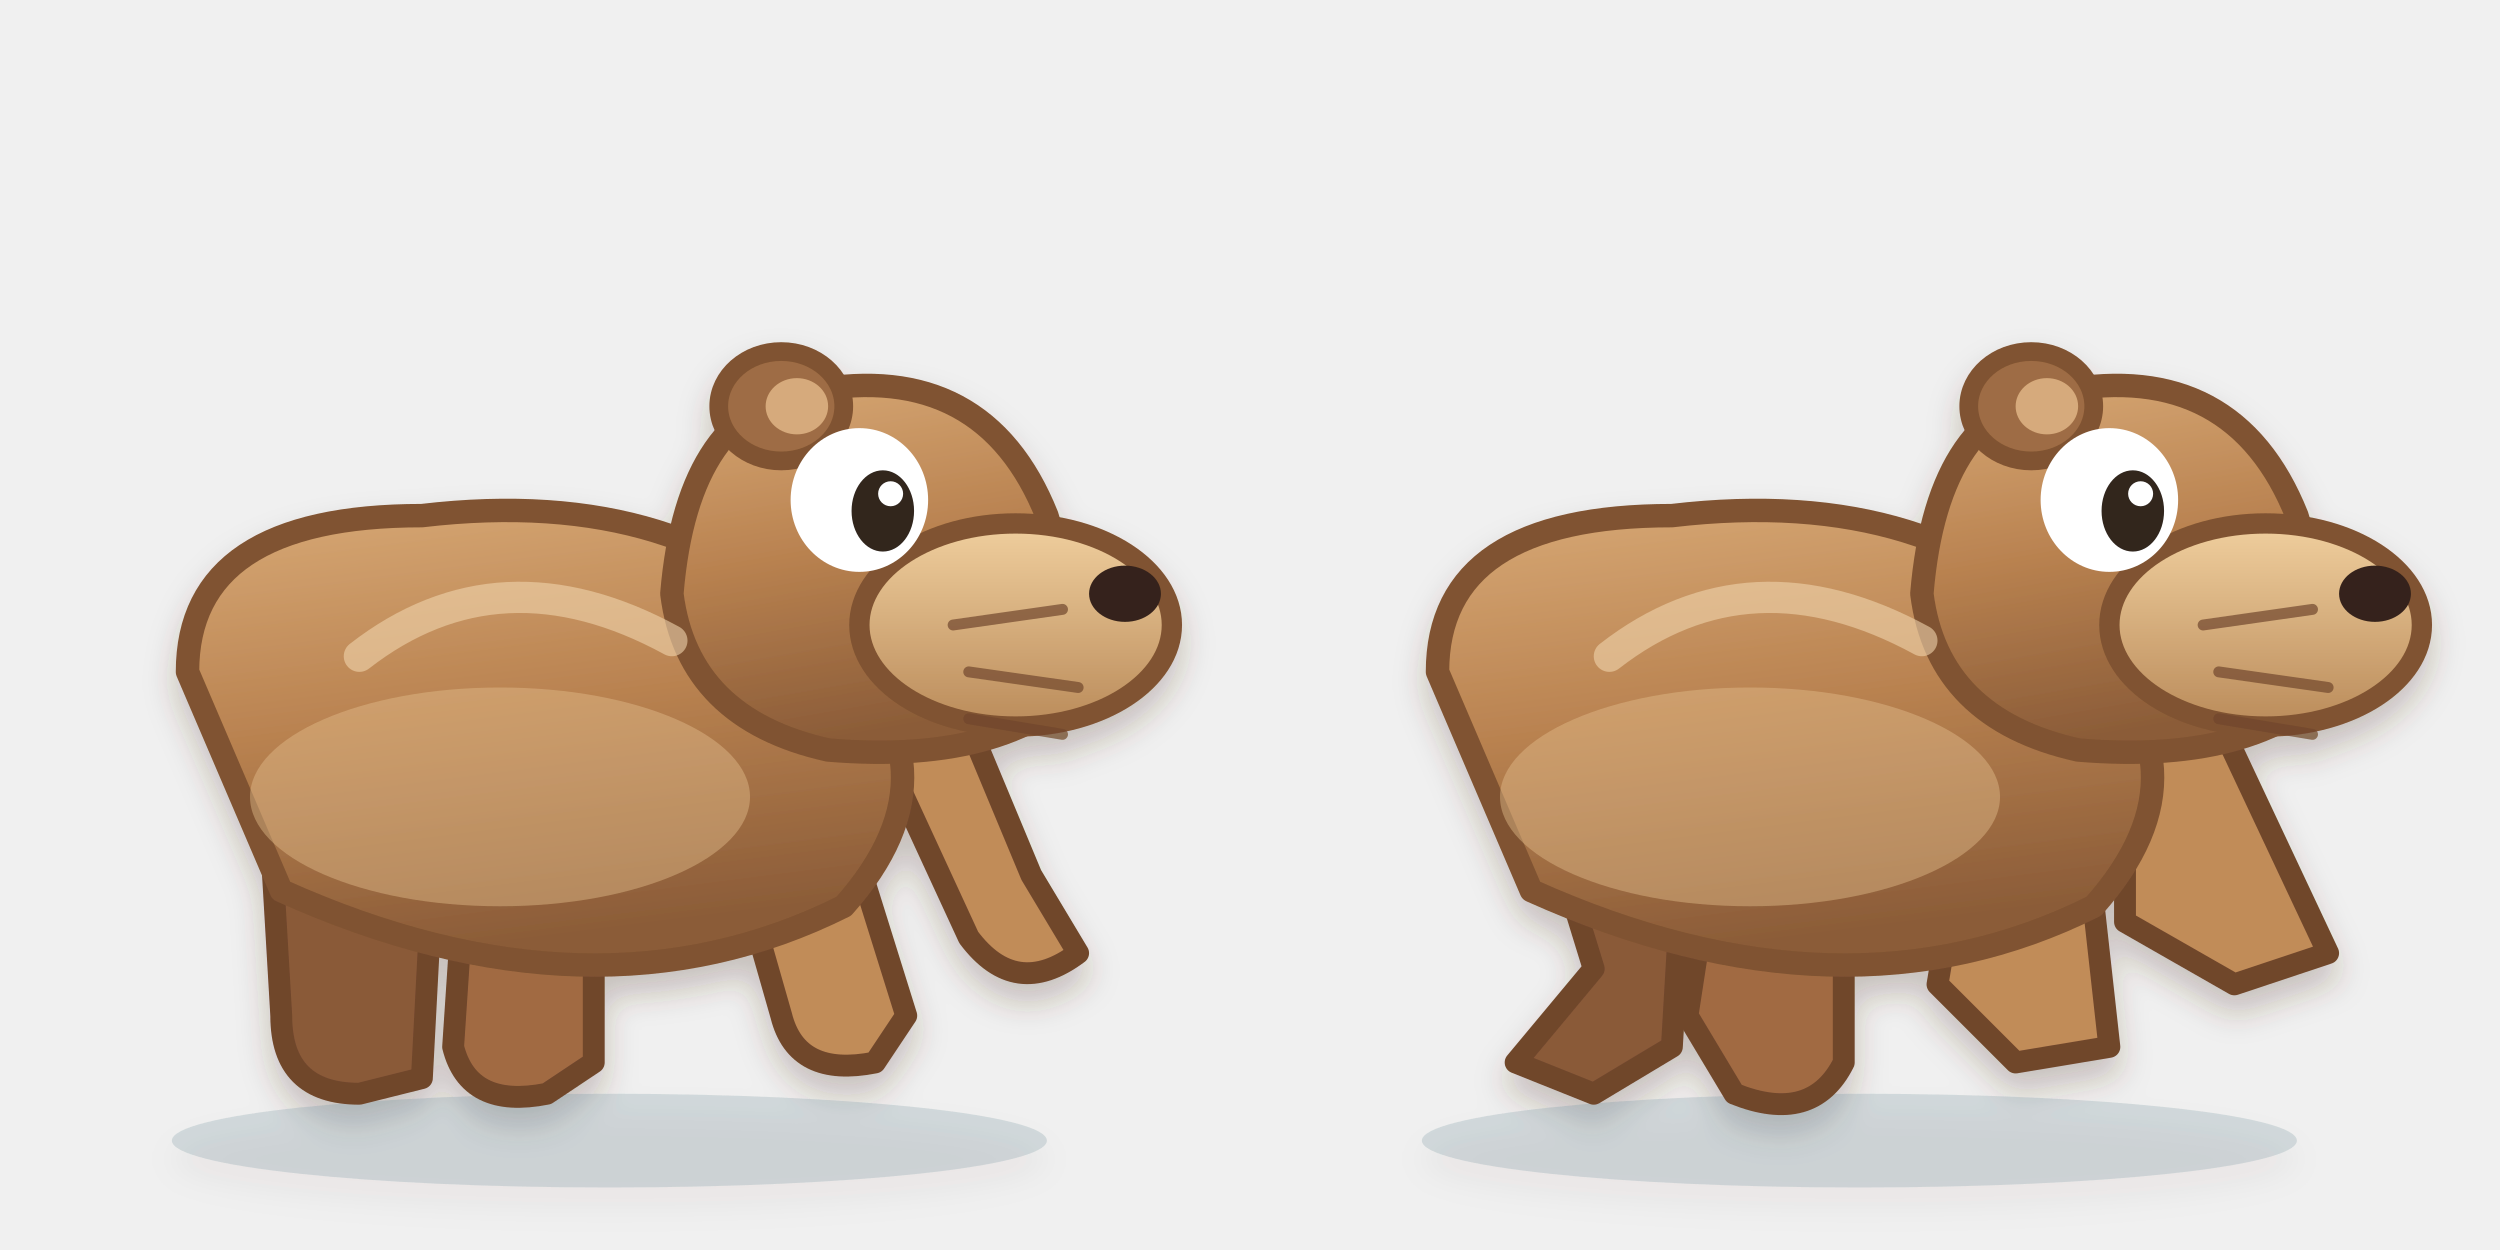
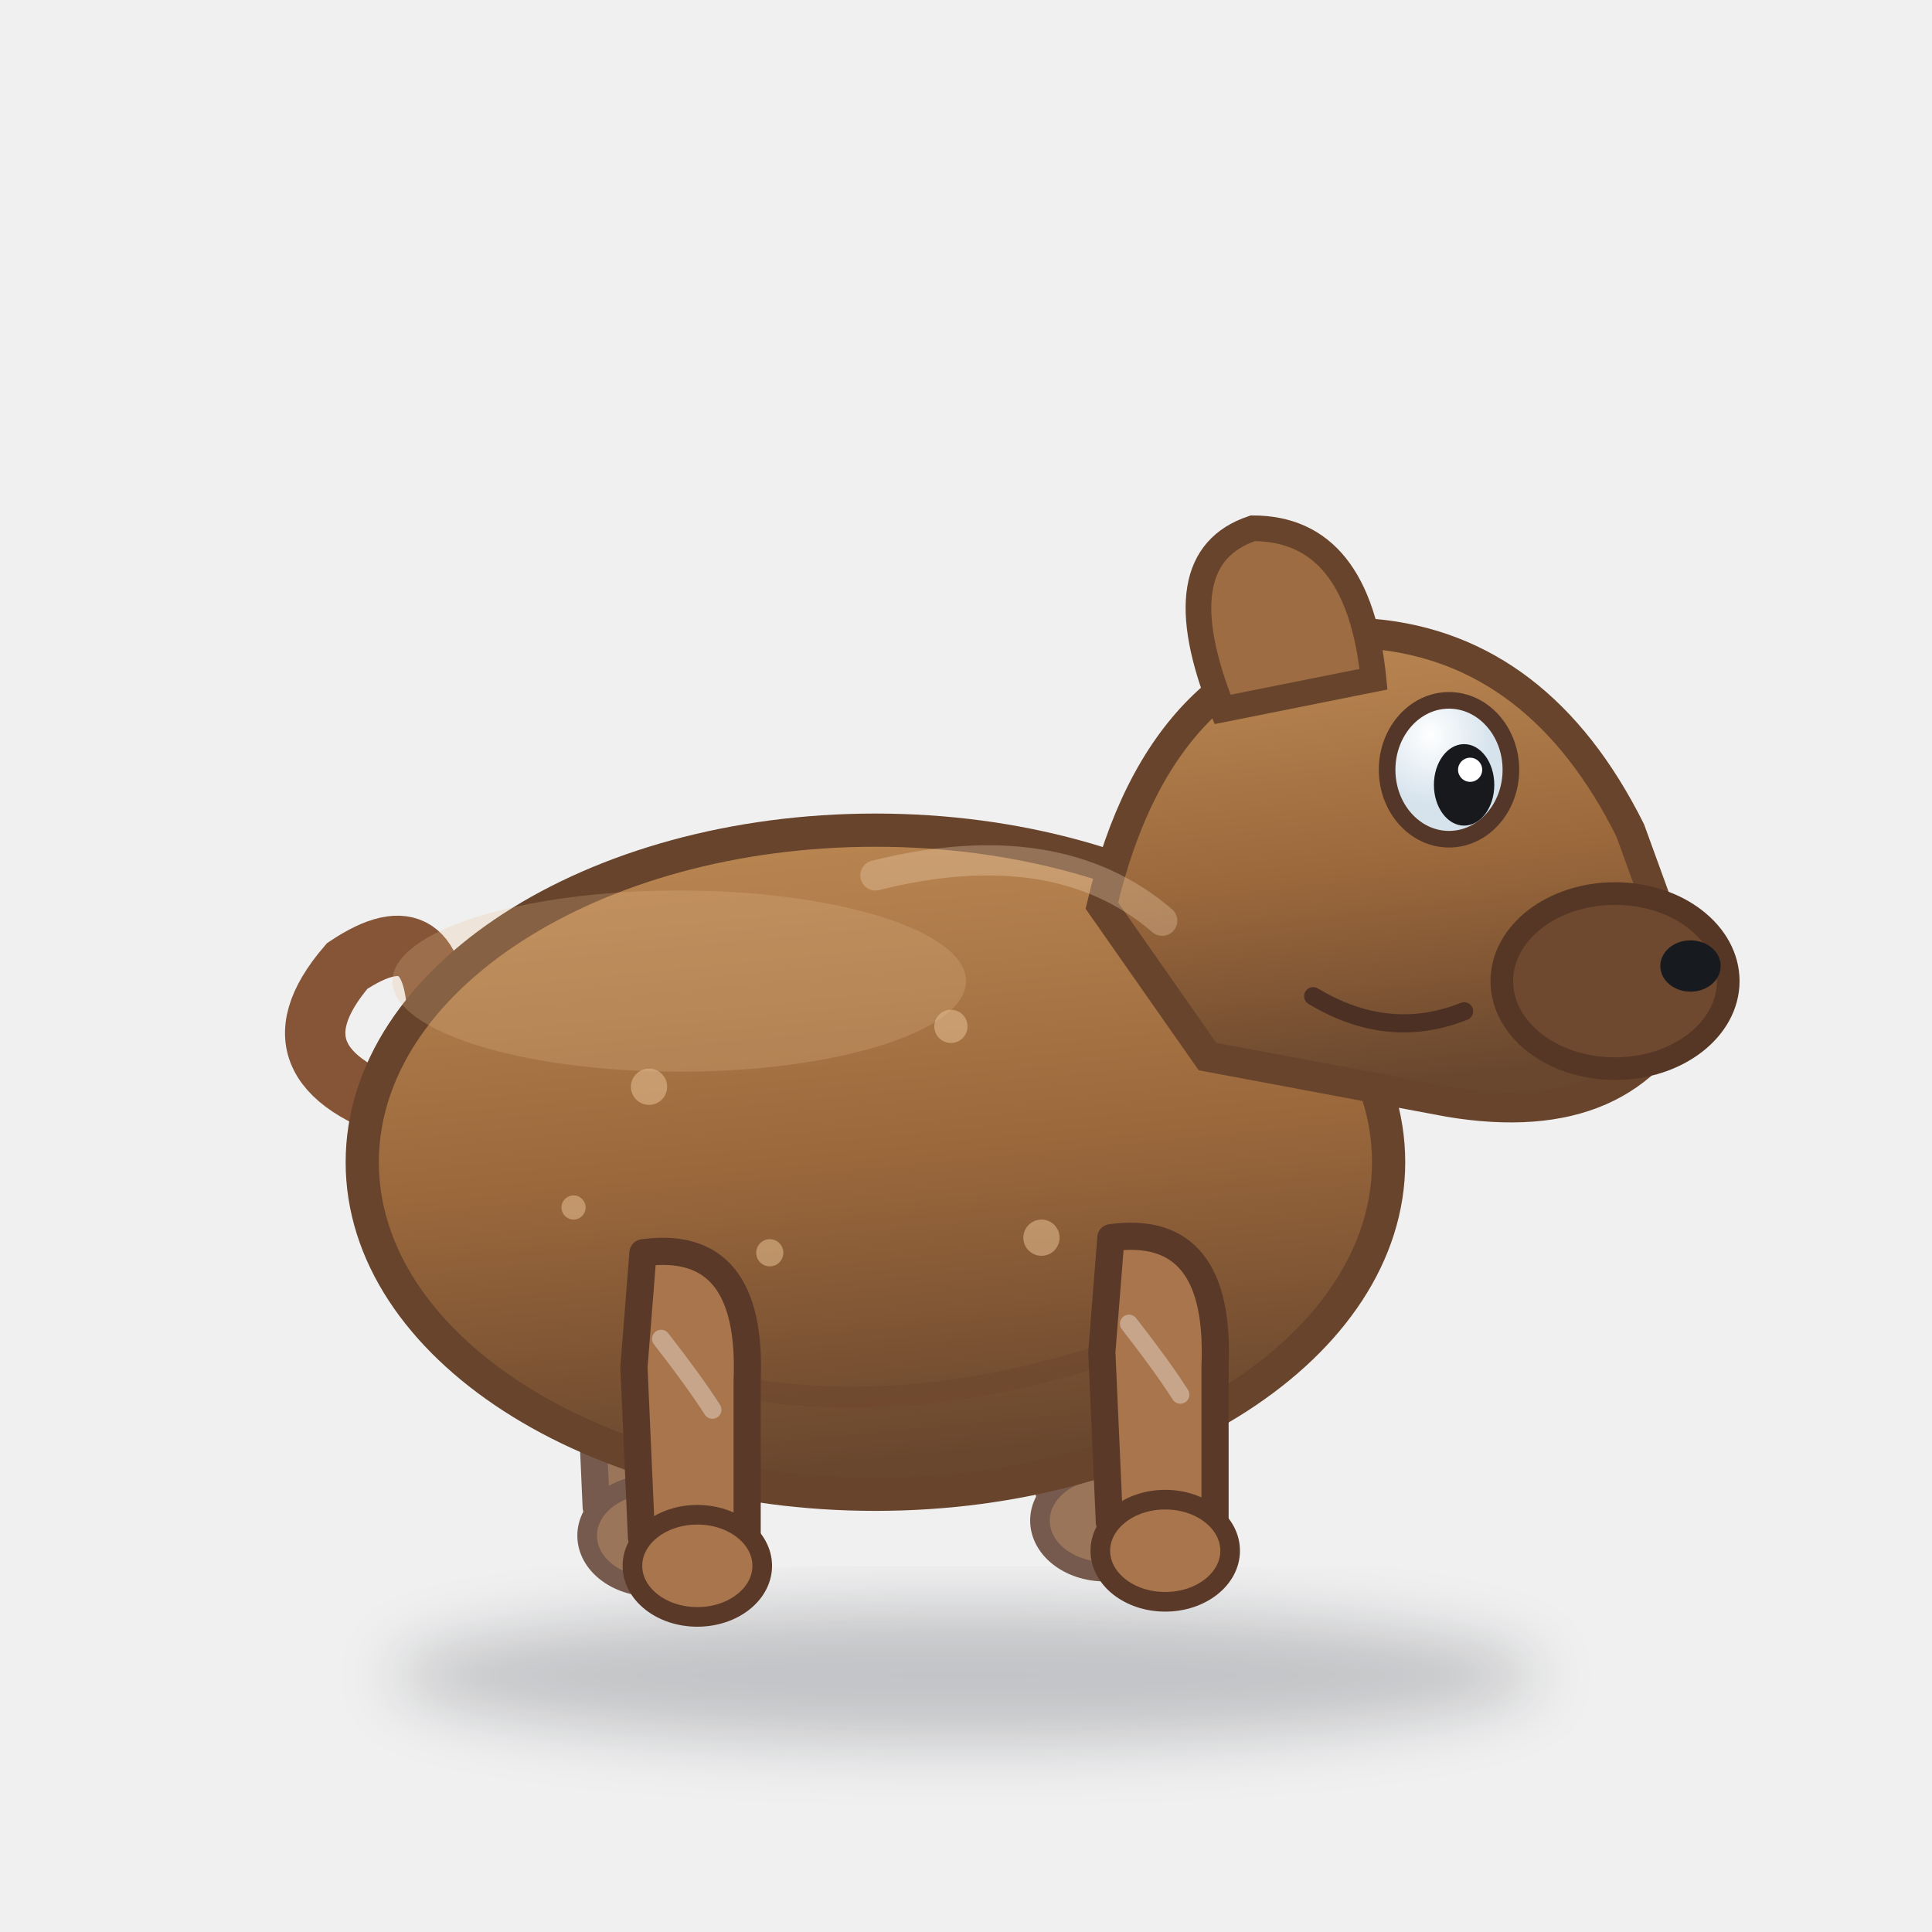
- <svg xmlns="http://www.w3.org/2000/svg" width="160" height="80" viewBox="0 0 160 80">
+ <svg xmlns="http://www.w3.org/2000/svg" width="128" height="128" viewBox="0 0 128 128" role="img" aria-label="Kapibara idle">
  <defs>
-     <linearGradient id="fur" x1="0" y1="0" x2=".2" y2="1">
-       <stop stop-color="#d7a875" />
-       <stop offset=".5" stop-color="#b98250" />
-       <stop offset="1" stop-color="#8b5c38" />
+     <linearGradient id="groundShade" x1="0" y1="0" x2="0" y2="1">
+       <stop offset="0" stop-color="#1b2430" stop-opacity=".03" />
+       <stop offset="1" stop-color="#111827" stop-opacity=".24" />
    </linearGradient>
-     <linearGradient id="muzzle" x1="0" y1="0" x2="0" y2="1">
-       <stop stop-color="#f0cf9e" />
-       <stop offset="1" stop-color="#ba8b5a" />
+     <linearGradient id="pinkBody" x1="0" y1="0" x2=".1" y2="1">
+       <stop stop-color="#ffb7c7" />
+       <stop offset=".58" stop-color="#f58fa8" />
+       <stop offset="1" stop-color="#d96383" />
    </linearGradient>
-     <filter id="ds">
-       <feDropShadow dx="0" dy="1.2" stdDeviation="1" flood-color="#52341f" flood-opacity=".25" />
+     <linearGradient id="brownBody" x1="0" y1="0" x2=".15" y2="1">
+       <stop stop-color="#bd8a55" />
+       <stop offset=".55" stop-color="#9b683c" />
+       <stop offset="1" stop-color="#69472e" />
+     </linearGradient>
+     <linearGradient id="horseBody" x1="0" y1="0" x2=".1" y2="1">
+       <stop stop-color="#d89a57" />
+       <stop offset=".52" stop-color="#a96a39" />
+       <stop offset="1" stop-color="#754529" />
+     </linearGradient>
+     <linearGradient id="grayBody" x1="0" y1="0" x2="0" y2="1">
+       <stop stop-color="#c1c9ce" />
+       <stop offset=".55" stop-color="#909ba2" />
+       <stop offset="1" stop-color="#68737c" />
+     </linearGradient>
+     <linearGradient id="penguinBody" x1="0" y1="0" x2="0" y2="1">
+       <stop stop-color="#3d4a5d" />
+       <stop offset=".5" stop-color="#202b3a" />
+       <stop offset="1" stop-color="#111923" />
+     </linearGradient>
+     <linearGradient id="belly" x1="0" y1="0" x2="0" y2="1">
+       <stop stop-color="#fffef4" />
+       <stop offset="1" stop-color="#e7e8e2" />
+     </linearGradient>
+     <linearGradient id="hoof" x1="0" y1="0" x2="0" y2="1">
+       <stop stop-color="#695246" />
+       <stop offset="1" stop-color="#30262b" />
+     </linearGradient>
+     <radialGradient id="eyeGlow" cx="35%" cy="25%">
+       <stop stop-color="#ffffff" />
+       <stop offset="1" stop-color="#d6e3ed" />
+     </radialGradient>
+     <filter id="softShadow" x="-30%" y="-30%" width="160%" height="180%">
+       <feGaussianBlur stdDeviation="2" />
    </filter>
  </defs>
-   <g filter="url(#ds)" stroke-linecap="round" stroke-linejoin="round">
-     <ellipse cx="39" cy="73" rx="28" ry="3" fill="#456a762c" stroke="none" />
-     <path d="M17 48 L18 65 Q18 70 23 70 L27 69 L28 50Z" fill="#8a5a38" stroke="#70462c" stroke-width="1.4" />
-     <path d="M30 52 L29 67 Q30 71 35 70 L38 68 L38 52Z" fill="#a16b42" stroke="#70462c" stroke-width="1.4" />
-     <path d="M46 51 L50 65 Q51 69 56 68 L58 65 L53 49Z" fill="#c18c58" stroke="#70462c" stroke-width="1.4" />
-     <path d="M56 47 L62 60 Q65 64 69 61 L66 56 L61 44Z" fill="#c18c58" stroke="#70462c" stroke-width="1.4" />
-     <path d="M12 43 Q12 33 27 33 Q44 31 53 41 Q62 49 54 58 Q38 66 18 57Z" fill="url(#fur)" stroke="#805331" stroke-width="1.5" />
-     <ellipse cx="32" cy="51" rx="16" ry="7" fill="#e3bd8c" opacity=".45" stroke="none" />
-     <path d="M43 38 Q44 26 52 25 Q63 23 67 33 L70 43 Q65 49 53 48 Q44 46 43 38Z" fill="url(#fur)" stroke="#805331" stroke-width="1.5" />
-     <ellipse cx="65" cy="40" rx="10" ry="6.5" fill="url(#muzzle)" stroke="#805331" stroke-width="1.3" />
-     <ellipse cx="72" cy="38" rx="2.3" ry="1.8" fill="#35231b" />
-     <ellipse cx="50" cy="26" rx="4" ry="3.5" fill="#9e6c44" stroke="#805331" stroke-width="1.2" />
-     <ellipse cx="51" cy="26" rx="2" ry="1.8" fill="#d6aa7b" />
-     <ellipse cx="55" cy="32" rx="4.4" ry="4.6" fill="#fff" />
-     <ellipse cx="56.5" cy="32.7" rx="2" ry="2.6" fill="#30261f" />
-     <circle cx="57" cy="31.6" r=".8" fill="#fff" />
-     <path d="M62 43 l7 1 M62 46 l6 1 M61 40 l7 -1" stroke="#70462c" stroke-width=".7" opacity=".7" />
-     <path d="M23 42 Q32 35 43 41" stroke="#f0d4ab" stroke-width="2" opacity=".6" fill="none" />
-   </g>
-   <g transform="translate(80 0)" filter="url(#ds)" stroke-linecap="round" stroke-linejoin="round">
-     <ellipse cx="39" cy="73" rx="28" ry="3" fill="#456a762c" stroke="none" />
-     <path d="M18 49 L22 62 L17 68 L22 70 L27 67 L28 50Z" fill="#8a5a38" stroke="#70462c" stroke-width="1.4" />
-     <path d="M30 52 L28 65 L31 70 Q36 72 38 68 L38 52Z" fill="#a16b42" stroke="#70462c" stroke-width="1.4" />
-     <path d="M46 51 L44 63 L49 68 L55 67 L53 49Z" fill="#c18c58" stroke="#70462c" stroke-width="1.4" />
-     <path d="M56 47 L56 59 L63 63 L69 61 L61 44Z" fill="#c18c58" stroke="#70462c" stroke-width="1.4" />
-     <path d="M12 43 Q12 33 27 33 Q44 31 53 41 Q62 49 54 58 Q38 66 18 57Z" fill="url(#fur)" stroke="#805331" stroke-width="1.5" />
-     <ellipse cx="32" cy="51" rx="16" ry="7" fill="#e3bd8c" opacity=".45" stroke="none" />
-     <path d="M43 38 Q44 26 52 25 Q63 23 67 33 L70 43 Q65 49 53 48 Q44 46 43 38Z" fill="url(#fur)" stroke="#805331" stroke-width="1.5" />
-     <ellipse cx="65" cy="40" rx="10" ry="6.5" fill="url(#muzzle)" stroke="#805331" stroke-width="1.3" />
-     <ellipse cx="72" cy="38" rx="2.3" ry="1.8" fill="#35231b" />
-     <ellipse cx="50" cy="26" rx="4" ry="3.5" fill="#9e6c44" stroke="#805331" stroke-width="1.2" />
-     <ellipse cx="51" cy="26" rx="2" ry="1.8" fill="#d6aa7b" />
-     <ellipse cx="55" cy="32" rx="4.4" ry="4.6" fill="#fff" />
-     <ellipse cx="56.5" cy="32.7" rx="2" ry="2.6" fill="#30261f" />
-     <circle cx="57" cy="31.6" r=".8" fill="#fff" />
-     <path d="M62 43 l7 1 M62 46 l6 1 M61 40 l7 -1" stroke="#70462c" stroke-width=".7" opacity=".7" />
-     <path d="M23 42 Q32 35 43 41" stroke="#f0d4ab" stroke-width="2" opacity=".6" fill="none" />
+   <g transform="translate(0 0)">
+     <ellipse cx="64" cy="111" rx="38" ry="4.5" fill="#101820" opacity=".2" filter="url(#softShadow)" />
+     <g transform="rotate(0 43 82)" opacity=".82">
+       <path d="M 39.6 81 Q 46.9 80 46.5 89.52 L 46.5 99.86 Q 43 105.56 39.5 99.86 L 39.0 88.58 Z" fill="#895a38" stroke="#5a3929" stroke-width="1.8" stroke-linejoin="round" />
+       <ellipse cx="43.2" cy="101.74" rx="4.3" ry="3.384" fill="#895a38" stroke="#5a3929" stroke-width="1.3" />
+       <path d="M 40.8 86.7 Q 43 89.52 44.2 91.4" fill="none" stroke="#ffffff" stroke-opacity=".35" stroke-width="1.2" stroke-linecap="round" />
+     </g>
+     <g transform="rotate(0 73 81)" opacity=".82">
+       <path d="M 69.6 80 Q 76.9 79 76.5 88.52 L 76.5 98.86 Q 73 104.56 69.5 98.86 L 69.0 87.58 Z" fill="#895a38" stroke="#5a3929" stroke-width="1.8" stroke-linejoin="round" />
+       <ellipse cx="73.2" cy="100.74" rx="4.3" ry="3.384" fill="#895a38" stroke="#5a3929" stroke-width="1.3" />
+       <path d="M 70.8 85.7 Q 73 88.52 74.2 90.4" fill="none" stroke="#ffffff" stroke-opacity=".35" stroke-width="1.2" stroke-linecap="round" />
+     </g>
+     <path d="M 28 74 Q 17 71 23 64 Q 29 60 29 68" fill="none" stroke="#865537" stroke-width="4" stroke-linecap="round" />
+     <ellipse cx="58" cy="77" rx="34" ry="22" fill="url(#brownBody)" stroke="#68442c" stroke-width="2.2" />
+     <ellipse cx="45" cy="65" rx="19" ry="6" fill="#e6bd8d" opacity=".24" />
+     <path d="M 42 90 Q 58 96 78 88" fill="none" stroke="#6f482d" stroke-width="1.4" opacity=".75" />
+     <path d="M 73 60 Q 77 43 91 42 Q 102 43 108 55 L 112 66 Q 108 75 96 73 L 80 70 Z" fill="url(#brownBody)" stroke="#68442c" stroke-width="2" />
+     <ellipse cx="107" cy="65" rx="7.5" ry="5.8" fill="#6f492f" stroke="#563725" stroke-width="1.5" />
+     <ellipse cx="112" cy="64" rx="2" ry="1.7" fill="#171b20" />
+     <path d="M 81 47 Q 77 37 83 35 Q 90 35 91 45 Z" fill="#9d6c43" stroke="#68442c" stroke-width="1.7" />
+     <ellipse cx="96" cy="51" rx="4.1" ry="4.6" fill="url(#eyeGlow)" stroke="#543729" stroke-width="1.1" />
+     <ellipse cx="97" cy="52" rx="2" ry="2.7" fill="#17191d" />
+     <circle cx="97.4" cy="51" r=".8" fill="#fff" />
+     <path d="M 87 66 Q 92 69 97 67" stroke="#4b3023" stroke-width="1.2" fill="none" stroke-linecap="round" />
+     <g fill="#e5bf92" opacity=".55">
+       <circle cx="43" cy="72" r="1.2" />
+       <circle cx="51" cy="83" r=".9" />
+       <circle cx="63" cy="68" r="1.1" />
+       <circle cx="69" cy="82" r="1.2" />
+       <circle cx="38" cy="80" r=".8" />
+     </g>
+     <g transform="rotate(0 46 84)" opacity="1">
+       <path d="M 42.6 83 Q 49.9 82 49.5 91.52 L 49.5 101.86 Q 46 107.56 42.5 101.86 L 42.0 90.58 Z" fill="#a8754c" stroke="#5a3929" stroke-width="1.8" stroke-linejoin="round" />
+       <ellipse cx="46.2" cy="103.74" rx="4.3" ry="3.384" fill="#a8754c" stroke="#5a3929" stroke-width="1.3" />
+       <path d="M 43.8 88.7 Q 46 91.52 47.2 93.4" fill="none" stroke="#ffffff" stroke-opacity=".35" stroke-width="1.2" stroke-linecap="round" />
+     </g>
+     <g transform="rotate(0 77 83)" opacity="1">
+       <path d="M 73.6 82 Q 80.9 81 80.5 90.52 L 80.5 100.86 Q 77 106.56 73.5 100.86 L 73.0 89.58 Z" fill="#a8754c" stroke="#5a3929" stroke-width="1.8" stroke-linejoin="round" />
+       <ellipse cx="77.2" cy="102.74" rx="4.3" ry="3.384" fill="#a8754c" stroke="#5a3929" stroke-width="1.3" />
+       <path d="M 74.8 87.7 Q 77 90.52 78.2 92.4" fill="none" stroke="#ffffff" stroke-opacity=".35" stroke-width="1.2" stroke-linecap="round" />
+     </g>
+     <path d="M 58 58 Q 70 55 77 61" fill="none" stroke="#f7dfbb" stroke-width="2" opacity=".3" stroke-linecap="round" />
  </g>
</svg>
